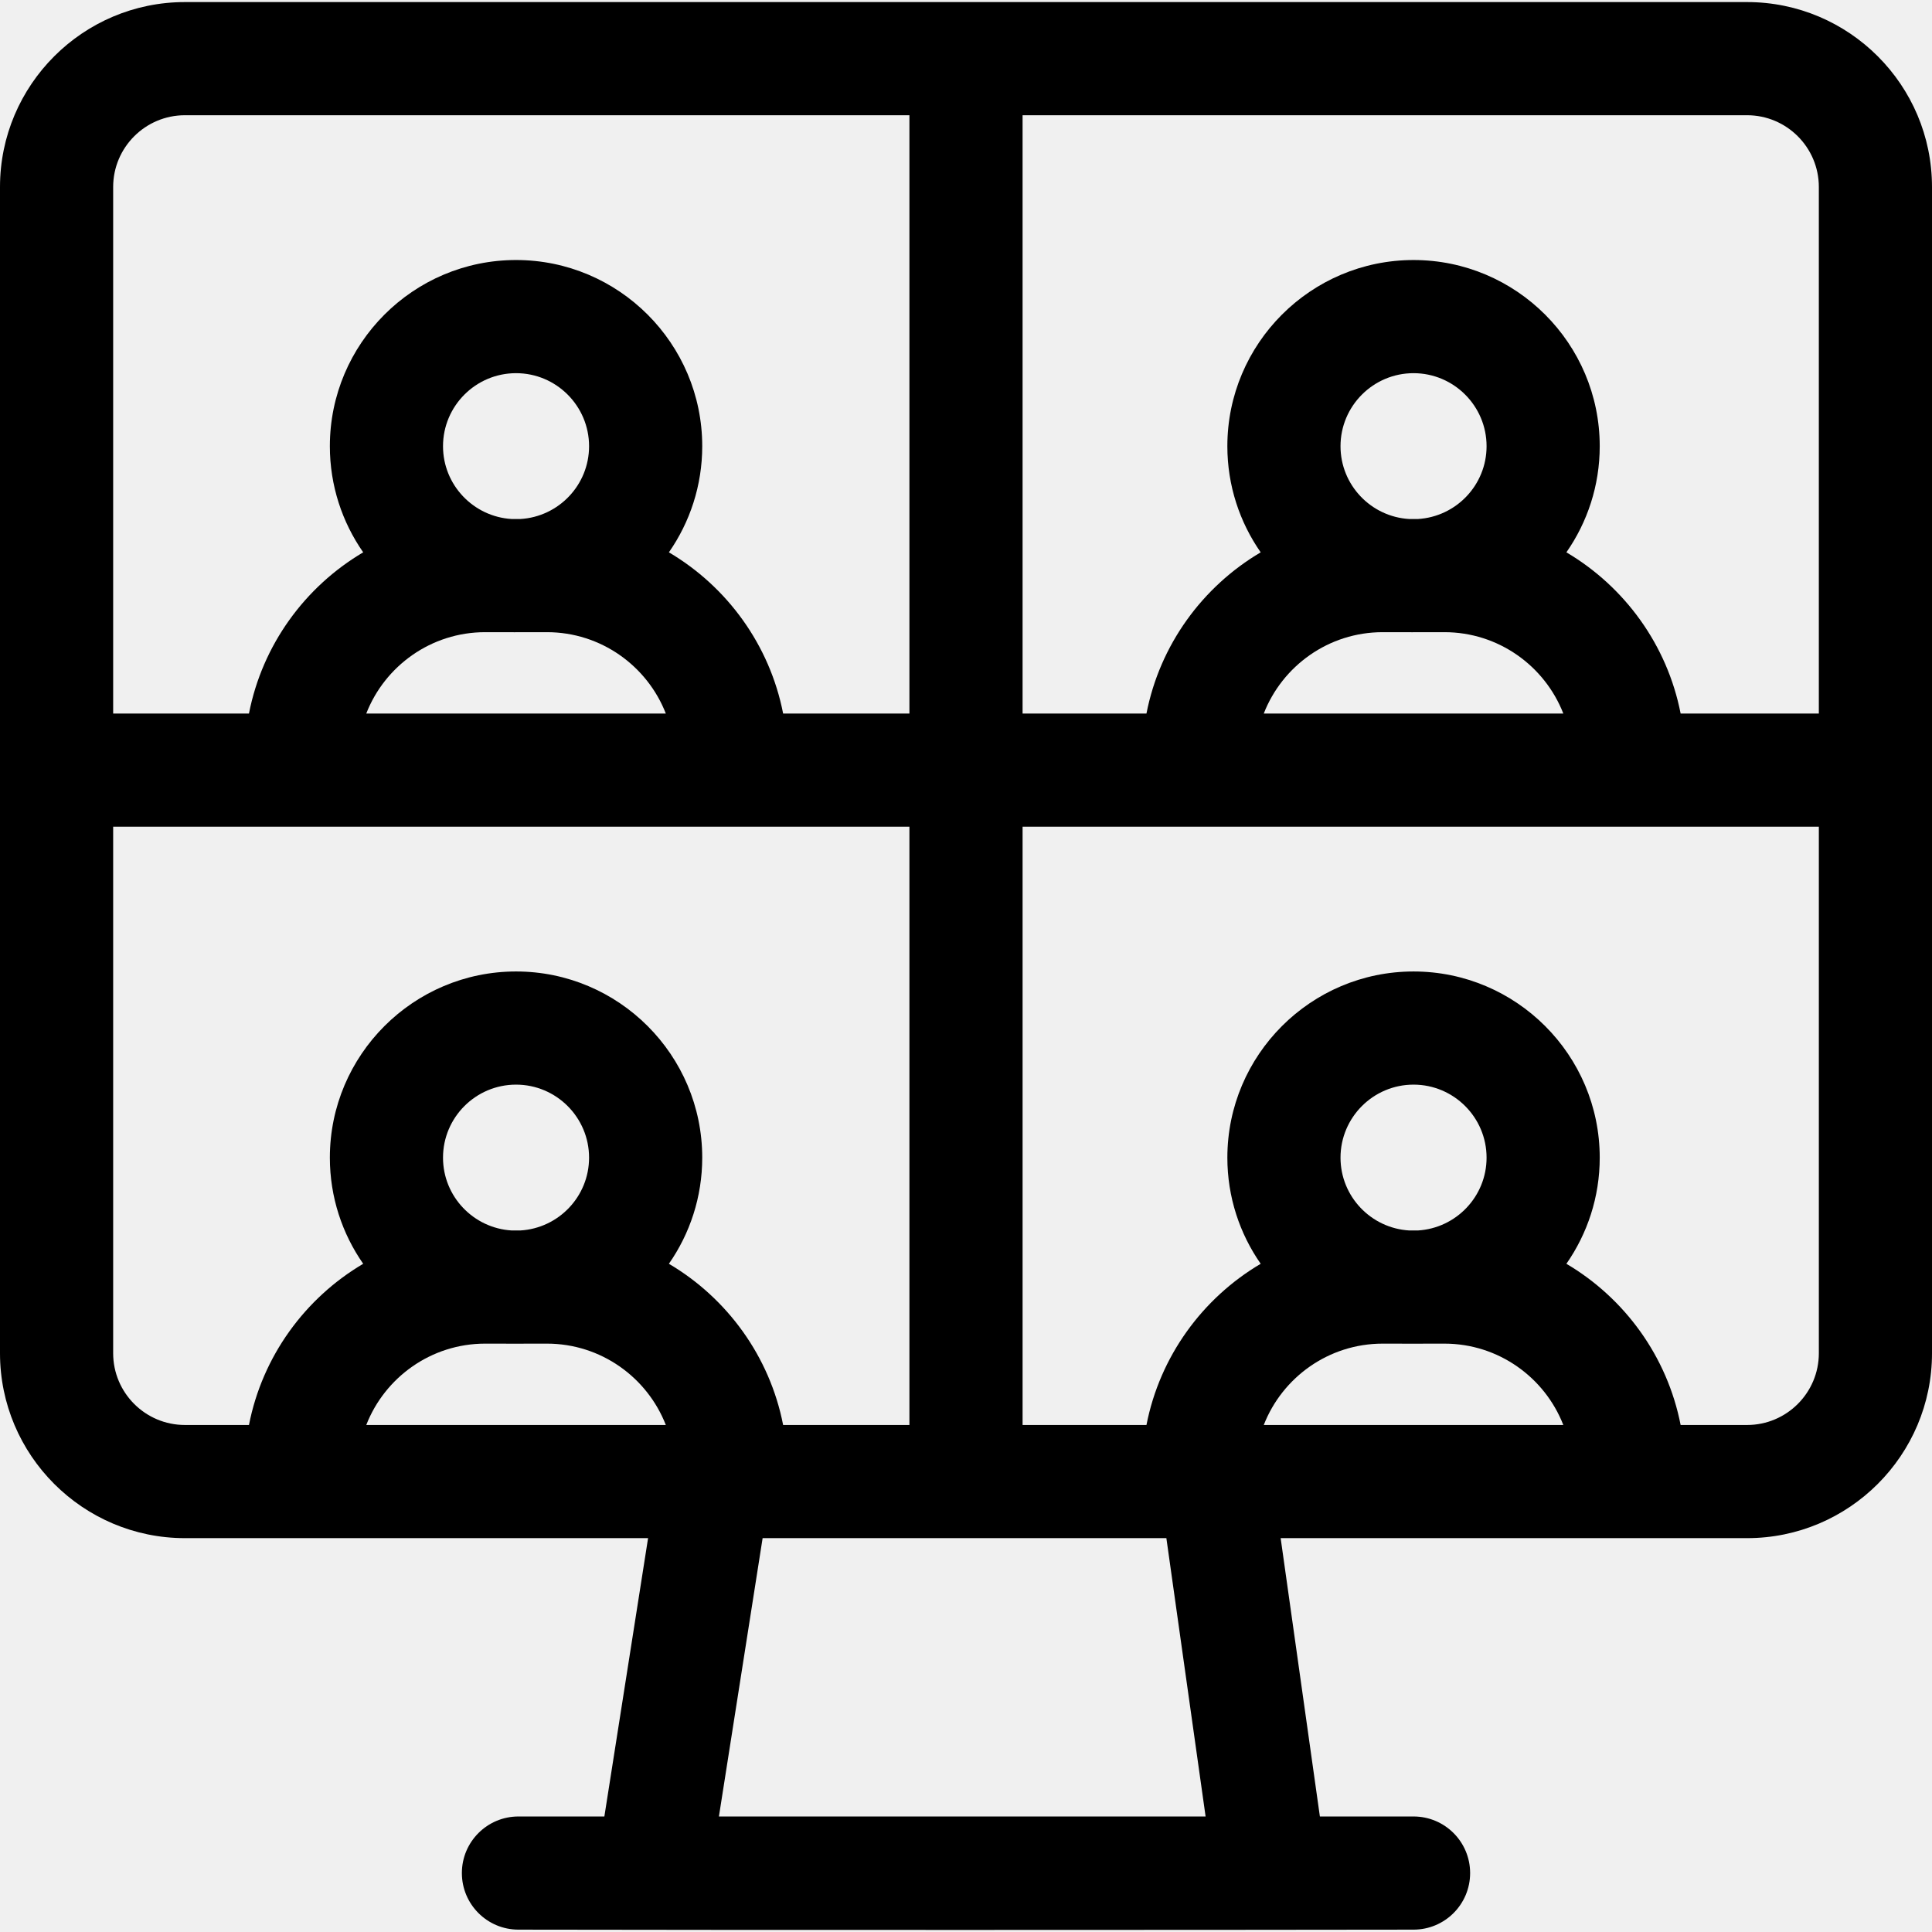
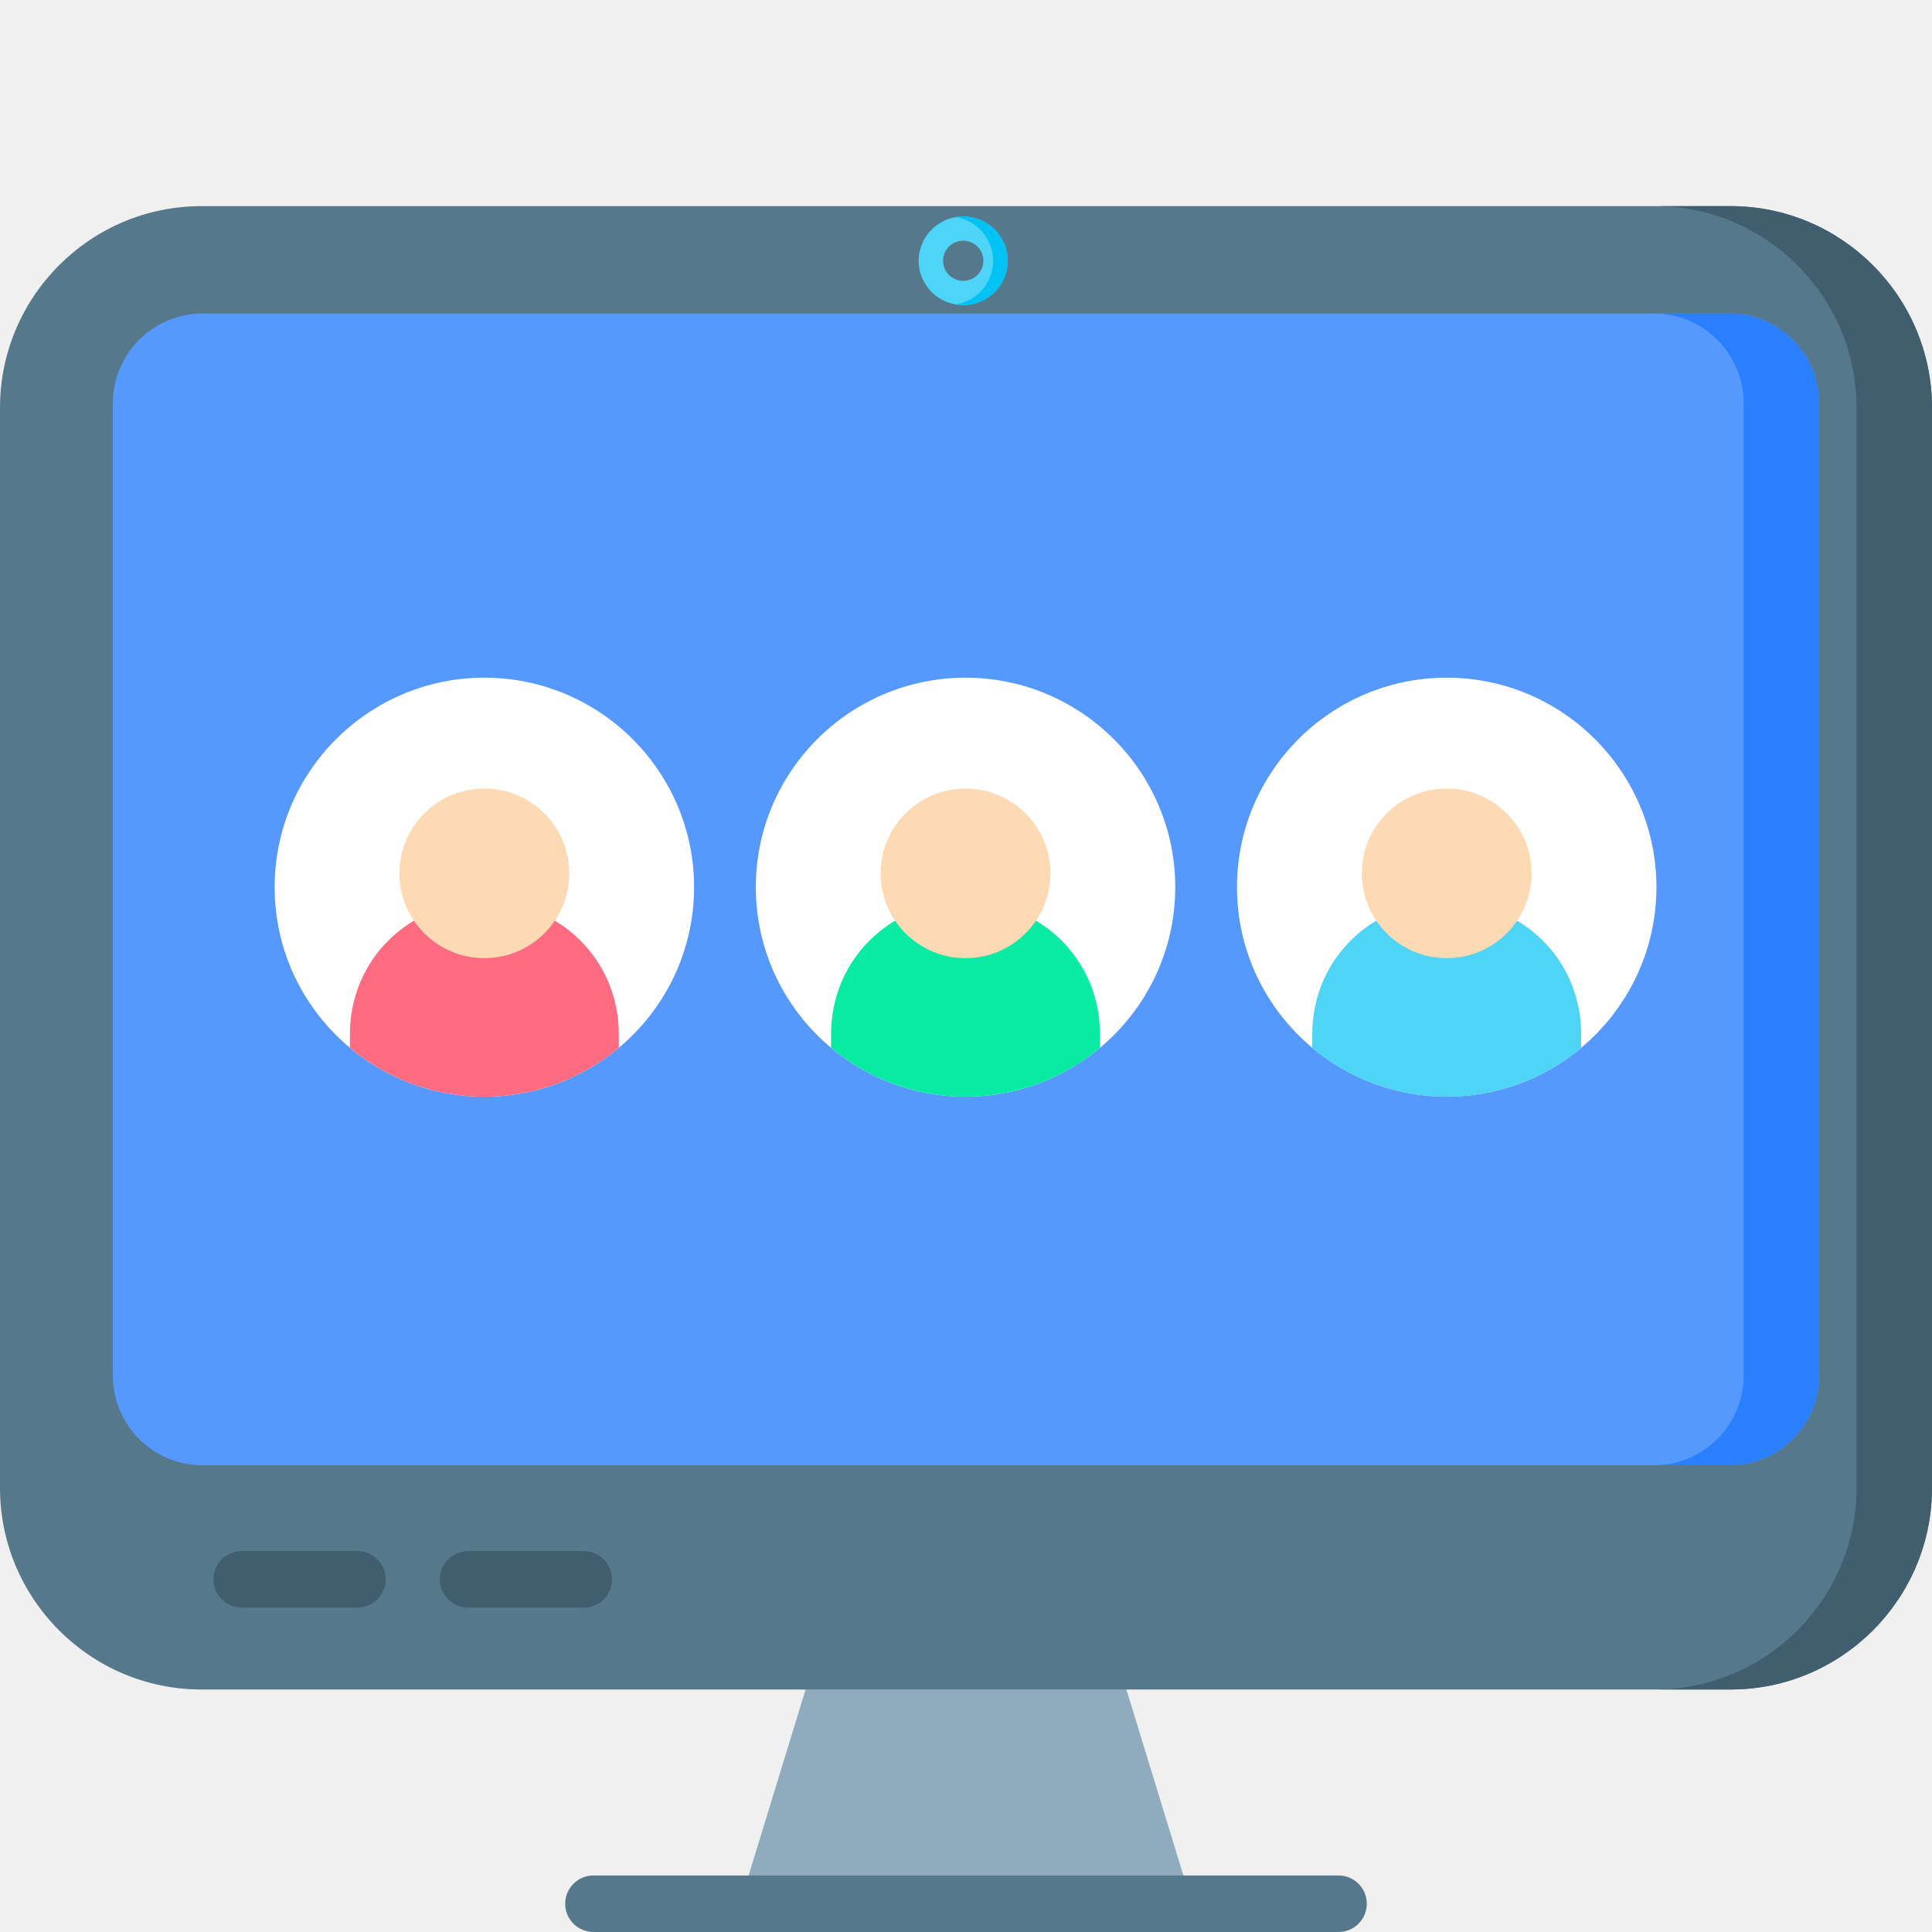
- <svg xmlns="http://www.w3.org/2000/svg" id="Layer_1" enable-background="new 0 0 512.197 512.197" height="512" viewBox="0 0 512.197 512.197" width="512">
-   <path d="m463.177.55h-414.156c-27.031 0-49.021 21.99-49.021 49.021v309.189c0 27.03 21.99 49.021 49.021 49.021h122.792l-11.587 73.79h-22.777c-8.284 0-15 6.716-15 15s6.716 15 15 15c50.258.114 187.28.089 237.299 0 8.284 0 15-6.716 15-15s-6.716-15-15-15h-24.831l-10.4-73.79h123.66c27.03 0 49.021-21.99 49.021-49.021v-309.189c-.001-27.031-21.991-49.021-49.021-49.021zm19.02 49.021v139.595h-36.643c-3.547-18.179-14.834-33.615-30.283-42.736 5.563-7.988 8.837-17.684 8.837-28.134 0-27.218-22.143-49.361-49.36-49.361s-49.361 22.144-49.361 49.361c0 10.451 3.274 20.146 8.837 28.134-15.448 9.121-26.736 24.556-30.283 42.736h-32.842v-158.616h192.078c10.488 0 19.02 8.532 19.02 19.021zm-106.312 88.027h-2.274c-10.146-.594-18.224-9.011-18.224-19.303 0-10.676 8.686-19.361 19.361-19.361s19.36 8.686 19.36 19.361c0 10.292-8.077 18.709-18.223 19.303zm-9.329 30c4.618.011 10.668.026 16.384 0 14.326 0 26.6 8.958 31.514 21.567h-79.411c4.913-12.609 17.186-21.567 31.513-21.567zm-317.535-137.048h192.078v158.615h-33.482c-3.547-18.179-14.835-33.615-30.283-42.736 5.563-7.988 8.837-17.684 8.837-28.134 0-27.218-22.143-49.361-49.36-49.361s-49.361 22.144-49.361 49.361c0 10.451 3.274 20.146 8.837 28.134-15.448 9.121-26.736 24.556-30.283 42.736h-36.004v-139.594c0-10.489 8.532-19.021 19.021-19.021zm88.926 107.048h-2.274c-10.146-.594-18.224-9.011-18.224-19.303 0-10.676 8.686-19.361 19.361-19.361s19.36 8.686 19.36 19.361c0 10.292-8.078 18.709-18.223 19.303zm-9.33 30c4.618.011 10.668.026 16.384 0 14.326 0 26.6 8.958 31.514 21.567h-79.411c4.914-12.609 17.187-21.567 31.513-21.567zm-98.617 191.162v-139.595h211.099v158.615h-33.482c-3.547-18.18-14.835-33.615-30.283-42.736 5.563-7.988 8.837-17.684 8.837-28.135 0-27.218-22.143-49.36-49.36-49.36s-49.361 22.143-49.361 49.36c0 10.451 3.274 20.146 8.837 28.135-15.449 9.121-26.736 24.556-30.283 42.736h-16.983c-10.489.001-19.021-8.532-19.021-19.02zm105.672-32.547c-10.146-.594-18.224-9.012-18.224-19.304 0-10.676 8.686-19.36 19.361-19.36s19.36 8.685 19.36 19.36c0 10.292-8.078 18.71-18.223 19.304zm-7.055 30c4.618.011 10.668.026 16.384 0 14.326 0 26.601 8.959 31.514 21.567h-79.411c4.913-12.608 17.187-21.567 31.513-21.567zm61.976 125.358 11.586-73.79h107.04l10.4 73.79zm144.449-103.79c4.913-12.608 17.188-21.567 31.514-21.567 4.618.011 10.668.026 16.384 0 14.326 0 26.601 8.959 31.514 21.567zm40.843-51.568h-2.274c-10.146-.594-18.224-9.012-18.224-19.304 0-10.676 8.686-19.36 19.361-19.36s19.36 8.685 19.36 19.36c0 10.293-8.077 18.711-18.223 19.304zm87.292 51.568h-17.622c-3.547-18.18-14.834-33.615-30.283-42.736 5.563-7.988 8.837-17.684 8.837-28.135 0-27.218-22.143-49.36-49.36-49.36s-49.361 22.143-49.361 49.36c0 10.451 3.274 20.146 8.837 28.135-15.449 9.121-26.736 24.556-30.283 42.736h-32.842v-158.616h211.099v139.595c-.002 10.488-8.534 19.021-19.022 19.021z" />
+ <svg xmlns="http://www.w3.org/2000/svg" id="Layer_1" enable-background="new 0 0 512 512" height="512" viewBox="0 0 512 512" width="512" version="1.1">
+   <defs id="defs218" />
+   <g id="g213">
+     <g id="g181">
+       <path d="m315.908 504.509h-119.816l19.694-64.27h80.428z" fill="#90abbd" id="path159" />
+       <path d="m512 108.066v286.23c0 29.466-23.95 53.438-53.38 53.438h-405.24c-29.43 0-53.38-23.972-53.38-53.438v-286.23c0-29.466 23.95-53.438 53.38-53.438h405.24c29.43-.001 53.38 23.971 53.38 53.438z" fill="#56788b" id="path161" />
+       <path d="m512 108.066v286.23c0 29.466-23.95 53.438-53.38 53.438h-20c29.43 0 53.38-23.972 53.38-53.438v-286.23c0-29.466-23.95-53.438-53.38-53.438h20c29.43-.001 53.38 23.971 53.38 53.438z" fill="#415e6f" id="path163" />
+       <path style="fill:#5599ff" d="m482.08 106.827v257.743c0 13.085-10.64 23.733-23.72 23.733h-404.72c-13.08 0-23.72-10.648-23.72-23.733v-257.743c0-13.085 10.64-23.733 23.72-23.733h404.72c13.08 0 23.72 10.648 23.72 23.733z" fill="#d9f0f4" id="path165" />
+       <path style="fill:#2a7fff" d="m482.08 106.827v257.743c0 13.085-10.64 23.733-23.72 23.733h-20c13.08 0 23.72-10.648 23.72-23.733v-257.743c0-13.085-10.64-23.733-23.72-23.733h20c13.08 0 23.72 10.648 23.72 23.733z" fill="#bae1e5" id="path167" />
+       <path d="m354.717 497.017h-197.434c-4.142 0-7.5 3.354-7.5 7.491s3.358 7.491 7.5 7.491h197.434c4.142 0 7.5-3.354 7.5-7.491s-3.358-7.491-7.5-7.491z" fill="#56788b" id="path169" />
+       <g fill="#415e6f" id="g175">
+         <path d="m94.694 411.054h-30.639c-4.142 0-7.5 3.354-7.5 7.491s3.358 7.491 7.5 7.491h30.639c4.142 0 7.5-3.354 7.5-7.491s-3.358-7.491-7.5-7.491z" id="path171" />
+         <path d="m154.694 411.054h-30.639c-4.142 0-7.5 3.354-7.5 7.491s3.358 7.491 7.5 7.491h30.639c4.142 0 7.5-3.354 7.5-7.491s-3.358-7.491-7.5-7.491z" id="path173" />
+       </g>
+     </g>
+     <path d="m 267.064,69.109 c 0,6.473 -5.295,11.741 -11.805,11.741 -0.658,0 -1.303,-0.054 -1.93,-0.159 -5.596,-0.918 -9.876,-5.763 -9.876,-11.581 0,-5.819 4.28,-10.664 9.876,-11.581 0.627,-0.106 1.272,-0.159 1.93,-0.159 6.509,0 11.805,5.267 11.805,11.741 z" fill="#4dd4f7" id="path183" style="stroke-width:0.193" />
+     <path d="m 267.064,69.109 c 0,6.473 -5.295,11.741 -11.805,11.741 -0.658,0 -1.303,-0.054 -1.93,-0.159 5.594,-0.918 9.874,-5.763 9.874,-11.581 0,-5.819 -4.28,-10.664 -9.874,-11.581 0.627,-0.106 1.272,-0.159 1.93,-0.159 6.509,0 11.805,5.267 11.805,11.741 z" fill="#00c2f3" id="path185" style="stroke-width:0.193" />
+     <path d="m 255.258,63.798 c -2.945,0 -5.341,2.383 -5.341,5.311 0,2.929 2.396,5.311 5.341,5.311 2.945,0 5.341,-2.383 5.341,-5.311 0,-2.929 -2.396,-5.311 -5.341,-5.311 z" fill="#56788b" id="path187" style="stroke-width:0.193" />
+     <g id="g195">
+       <path d="m183.94 235.109c0 17.08-7.76 32.383-19.95 42.571-9.65 8.081-22.08 12.945-35.63 12.945s-25.98-4.864-35.63-12.945c-12.19-10.188-19.95-25.491-19.95-42.571 0-30.615 24.93-55.516 55.58-55.516 30.64 0 55.58 24.901 55.58 55.516z" fill="#fff" id="path189" />
+       <path d="m163.99 274.054v3.626c-9.65 8.081-22.08 12.945-35.63 12.945s-25.98-4.864-35.63-12.945v-3.626c0-19.687 15.65-35.11 35.63-35.11 19.98.001 35.63 15.423 35.63 35.11z" fill="#ff6b81" id="path191" />
+       <ellipse cx="128.358" cy="231.451" fill="#fdd9b4" rx="22.5" ry="22.474" id="ellipse193" />
+     </g>
+     <g id="g203">
+       <path d="m311.455 235.109c0 17.08-7.76 32.383-19.95 42.571-9.65 8.081-22.08 12.945-35.63 12.945s-25.98-4.864-35.63-12.945c-12.19-10.188-19.95-25.491-19.95-42.571 0-30.615 24.93-55.516 55.58-55.516 30.64 0 55.58 24.901 55.58 55.516z" fill="#fff" id="path197" />
+       <path d="m291.505 274.054v3.626c-9.65 8.081-22.08 12.945-35.63 12.945s-25.98-4.864-35.63-12.945v-3.626c0-19.687 15.65-35.11 35.63-35.11 19.98.001 35.63 15.423 35.63 35.11z" fill="#09eaa3" id="path199" />
+       <ellipse cx="255.873" cy="231.451" fill="#fdd9b4" rx="22.5" ry="22.474" id="ellipse201" />
+     </g>
+     <g id="g211">
+       <path d="m438.972 235.109c0 17.08-7.76 32.383-19.95 42.571-9.65 8.081-22.08 12.945-35.63 12.945s-25.98-4.864-35.63-12.945c-12.19-10.188-19.95-25.491-19.95-42.571 0-30.615 24.93-55.516 55.58-55.516 30.64 0 55.58 24.901 55.58 55.516z" fill="#fff" id="path205" />
+       <path d="m419.022 274.054v3.626c-9.65 8.081-22.08 12.945-35.63 12.945s-25.98-4.864-35.63-12.945v-3.626c0-19.687 15.65-35.11 35.63-35.11 19.98.001 35.63 15.423 35.63 35.11z" fill="#4dd4f7" id="path207" />
+       <ellipse cx="383.39" cy="231.451" fill="#fdd9b4" rx="22.5" ry="22.474" id="ellipse209" />
+     </g>
+   </g>
</svg>
